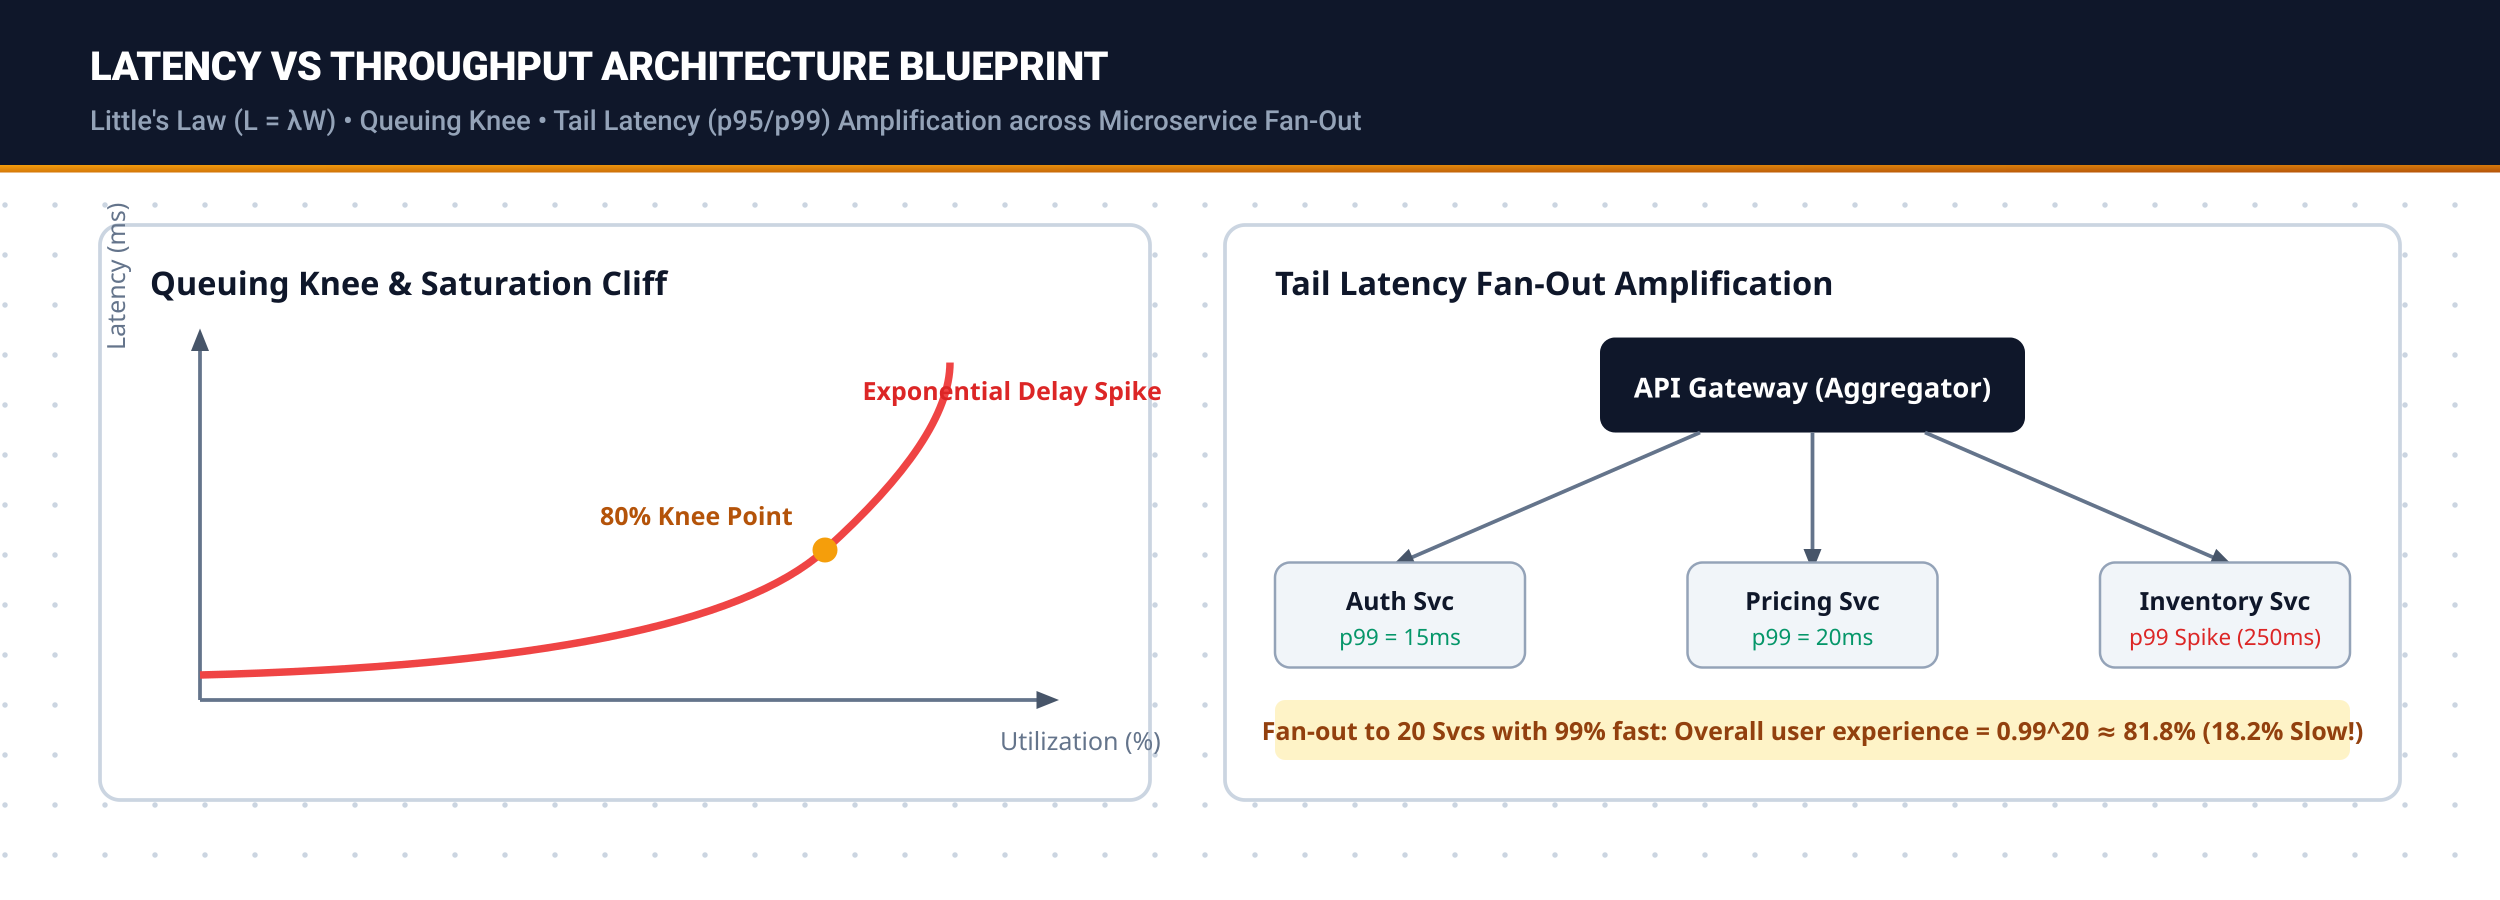
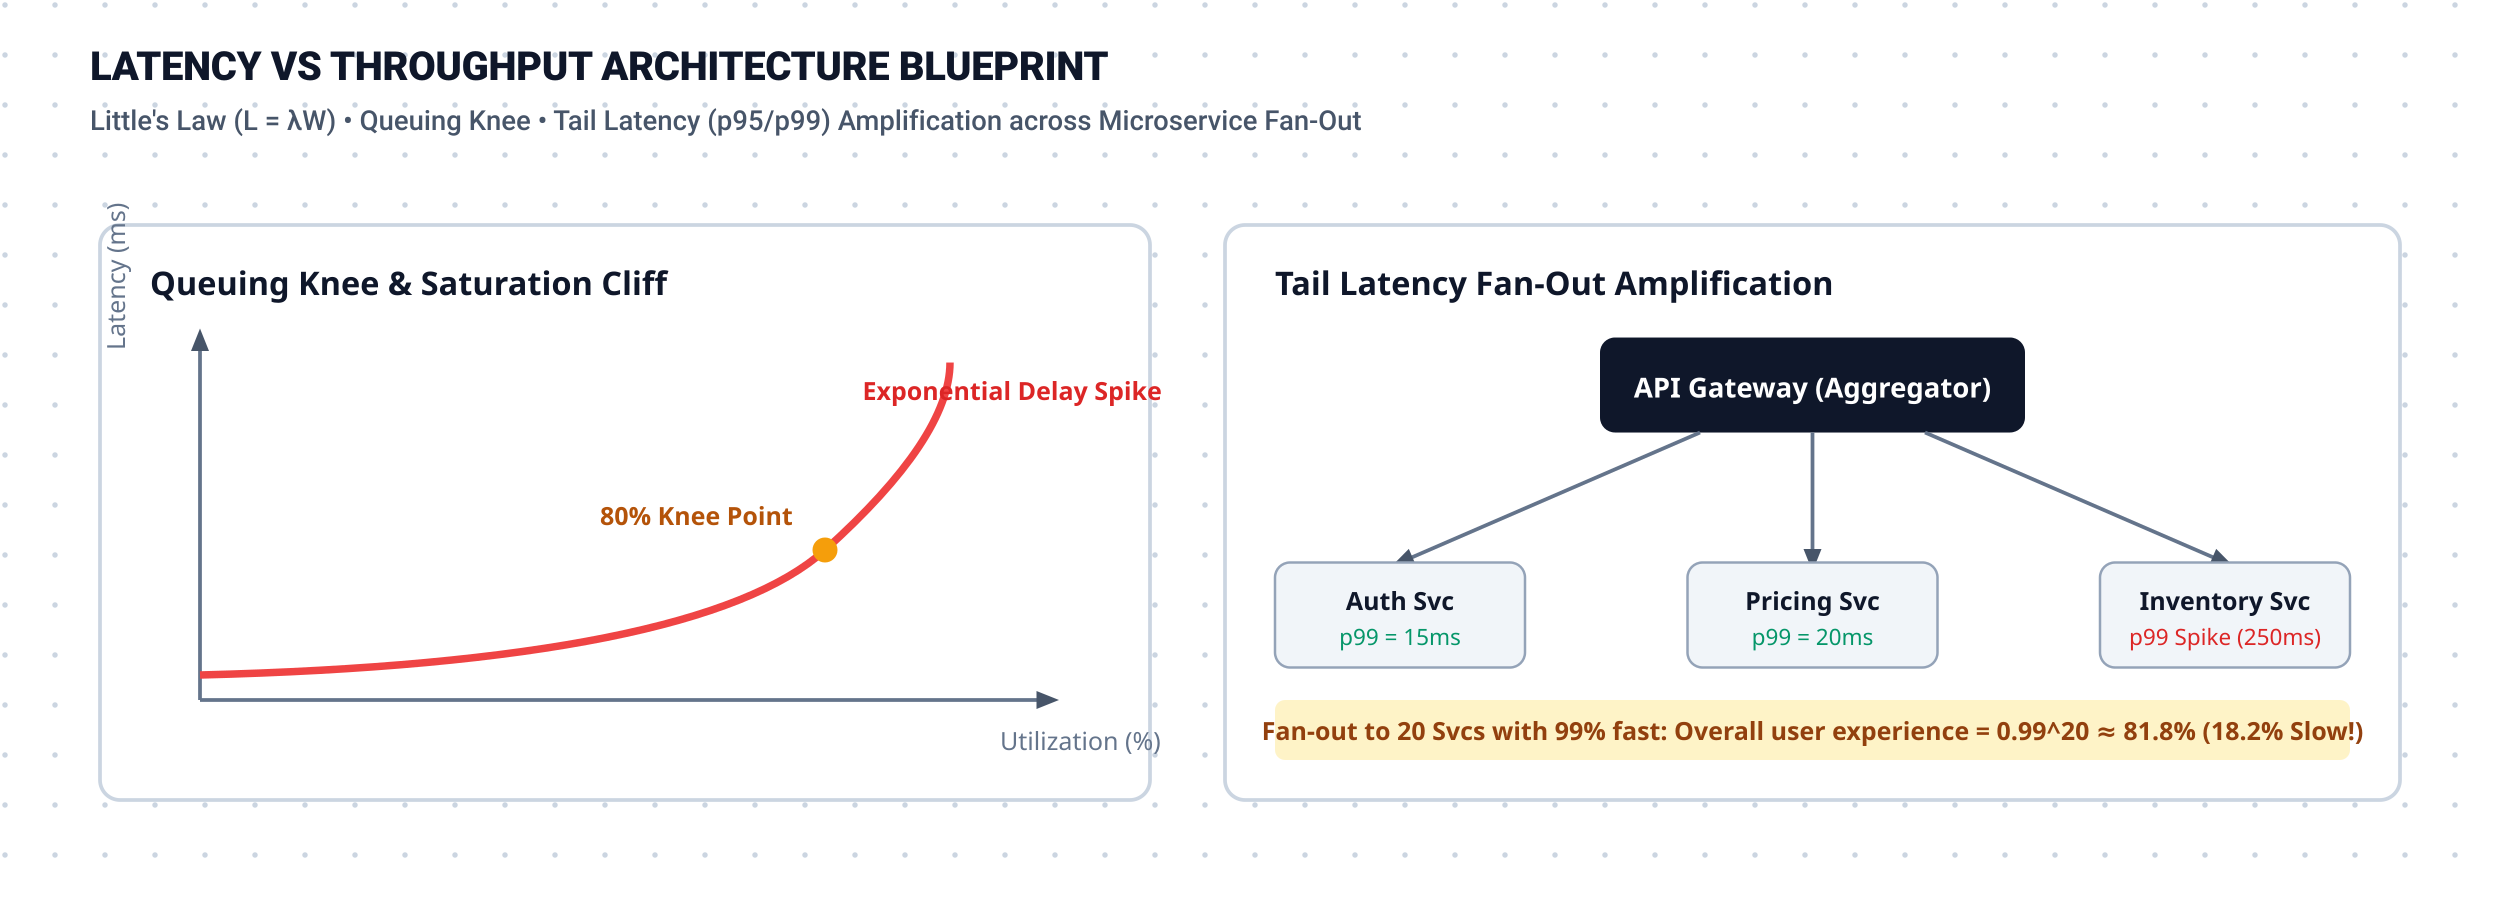
<svg xmlns="http://www.w3.org/2000/svg" viewBox="0 0 1000 360" width="1000" height="360">
  <defs>
    <pattern id="grid" width="20" height="20" patternUnits="userSpaceOnUse">
      <circle cx="2" cy="2" r="1.1" fill="#cbd5e1" />
    </pattern>
    <linearGradient id="primaryGrad" x1="0%" y1="0%" x2="100%" y2="100%">
      <stop offset="0%" stop-color="#f59e0b" />
      <stop offset="100%" stop-color="#b45309" />
    </linearGradient>
    <linearGradient id="blueGrad" x1="0%" y1="0%" x2="100%" y2="100%">
      <stop offset="0%" stop-color="#38bdf8" />
      <stop offset="100%" stop-color="#0284c7" />
    </linearGradient>
    <linearGradient id="darkGrad" x1="0%" y1="0%" x2="100%" y2="100%">
      <stop offset="0%" stop-color="#1e293b" />
      <stop offset="100%" stop-color="#0f172a" />
    </linearGradient>
    <marker id="arrow" viewBox="0 0 10 10" refX="6" refY="5" markerWidth="6" markerHeight="6" orient="auto-start-reverse">
      <path d="M 0 1 L 10 5 L 0 9 z" fill="#475569" />
    </marker>
    <marker id="arrowAmber" viewBox="0 0 10 10" refX="6" refY="5" markerWidth="6" markerHeight="6" orient="auto-start-reverse">
      <path d="M 0 1 L 10 5 L 0 9 z" fill="#f59e0b" />
    </marker>
    <marker id="arrowBlue" viewBox="0 0 10 10" refX="6" refY="5" markerWidth="6" markerHeight="6" orient="auto-start-reverse">
      <path d="M 0 1 L 10 5 L 0 9 z" fill="#0284c7" />
    </marker>
  </defs>
  <rect width="1000" height="360" fill="#ffffff" />
  <rect width="1000" height="360" fill="url(#grid)" />
-   <rect x="0" y="0" width="1000" height="68" fill="#0f172a" />
-   <rect x="0" y="66" width="1000" height="3" fill="url(#primaryGrad)" />
-   <text x="36" y="32" font-family="-apple-system, BlinkMacSystemFont, Segoe UI, Roboto, sans-serif" font-size="16" font-weight="800" fill="#ffffff" letter-spacing="-0.01em">LATENCY VS THROUGHPUT ARCHITECTURE BLUEPRINT</text>
-   <text x="36" y="52" font-family="-apple-system, BlinkMacSystemFont, Segoe UI, Roboto, sans-serif" font-size="11" font-weight="500" fill="#94a3b8">Little's Law (L = λW) • Queuing Knee • Tail Latency (p95/p99) Amplification across Microservice Fan-Out</text>
+   <text x="36" y="32" font-family="-apple-system, BlinkMacSystemFont, Segoe UI, Roboto, sans-serif" font-size="16" font-weight="800" fill="#0f172a" letter-spacing="-0.01em">LATENCY VS THROUGHPUT ARCHITECTURE BLUEPRINT</text>
+   <text x="36" y="52" font-family="-apple-system, BlinkMacSystemFont, Segoe UI, Roboto, sans-serif" font-size="11" font-weight="500" fill="#475569">Little's Law (L = λW) • Queuing Knee • Tail Latency (p95/p99) Amplification across Microservice Fan-Out</text>
  <g id="diagram-canvas">
    <rect x="40" y="90" width="420" height="230" rx="8" fill="#ffffff" stroke="#cbd5e1" stroke-width="1.5" />
    <text x="60" y="118" font-family="sans-serif" font-size="13" font-weight="700" fill="#0f172a">Queuing Knee &amp; Saturation Cliff</text>
    <line x1="80" y1="280" x2="420" y2="280" stroke="#64748b" stroke-width="1.5" marker-end="url(#arrow)" />
    <line x1="80" y1="280" x2="80" y2="135" stroke="#64748b" stroke-width="1.5" marker-end="url(#arrow)" />
    <text x="400" y="300" font-family="sans-serif" font-size="10" fill="#64748b">Utilization (%)</text>
    <text x="50" y="140" font-family="sans-serif" font-size="10" fill="#64748b" transform="rotate(-90 50 140)">Latency (ms)</text>
    <path d="M 80 270 Q 280 265 330 220 T 380 145" fill="none" stroke="#ef4444" stroke-width="3" />
    <circle cx="330" cy="220" r="5" fill="#f59e0b" />
    <text x="240" y="210" font-family="sans-serif" font-size="10" font-weight="700" fill="#b45309">80% Knee Point</text>
    <text x="345" y="160" font-family="sans-serif" font-size="10" font-weight="700" fill="#dc2626">Exponential Delay Spike</text>
    <rect x="490" y="90" width="470" height="230" rx="8" fill="#ffffff" stroke="#cbd5e1" stroke-width="1.5" />
    <text x="510" y="118" font-family="sans-serif" font-size="13" font-weight="700" fill="#0f172a">Tail Latency Fan-Out Amplification</text>
    <rect x="640" y="135" width="170" height="38" rx="6" fill="#0f172a" />
    <text x="725" y="159" text-anchor="middle" font-family="sans-serif" font-size="11" font-weight="700" fill="#ffffff">API Gateway (Aggregator)</text>
    <line x1="680" y1="173" x2="560" y2="225" stroke="#64748b" stroke-width="1.5" marker-end="url(#arrow)" />
    <line x1="725" y1="173" x2="725" y2="225" stroke="#64748b" stroke-width="1.5" marker-end="url(#arrow)" />
    <line x1="770" y1="173" x2="890" y2="225" stroke="#64748b" stroke-width="1.5" marker-end="url(#arrow)" />
    <rect x="510" y="225" width="100" height="42" rx="6" fill="#f1f5f9" stroke="#94a3b8" stroke-width="1" />
    <text x="560" y="244" text-anchor="middle" font-family="sans-serif" font-size="10" font-weight="700" fill="#0f172a">Auth Svc</text>
    <text x="560" y="258" text-anchor="middle" font-family="sans-serif" font-size="9" fill="#059669">p99 = 15ms</text>
    <rect x="675" y="225" width="100" height="42" rx="6" fill="#f1f5f9" stroke="#94a3b8" stroke-width="1" />
    <text x="725" y="244" text-anchor="middle" font-family="sans-serif" font-size="10" font-weight="700" fill="#0f172a">Pricing Svc</text>
    <text x="725" y="258" text-anchor="middle" font-family="sans-serif" font-size="9" fill="#059669">p99 = 20ms</text>
    <rect x="840" y="225" width="100" height="42" rx="6" fill="#f1f5f9" stroke="#94a3b8" stroke-width="1" />
    <text x="890" y="244" text-anchor="middle" font-family="sans-serif" font-size="10" font-weight="700" fill="#0f172a">Inventory Svc</text>
    <text x="890" y="258" text-anchor="middle" font-family="sans-serif" font-size="9" fill="#dc2626">p99 Spike (250ms)</text>
    <rect x="510" y="280" width="430" height="24" rx="4" fill="#fef3c7" />
    <text x="725" y="296" text-anchor="middle" font-family="sans-serif" font-size="10" font-weight="700" fill="#92400e">Fan-out to 20 Svcs with 99% fast: Overall user experience = 0.99^20 ≈ 81.8% (18.2% Slow!)</text>
  </g>
</svg>
